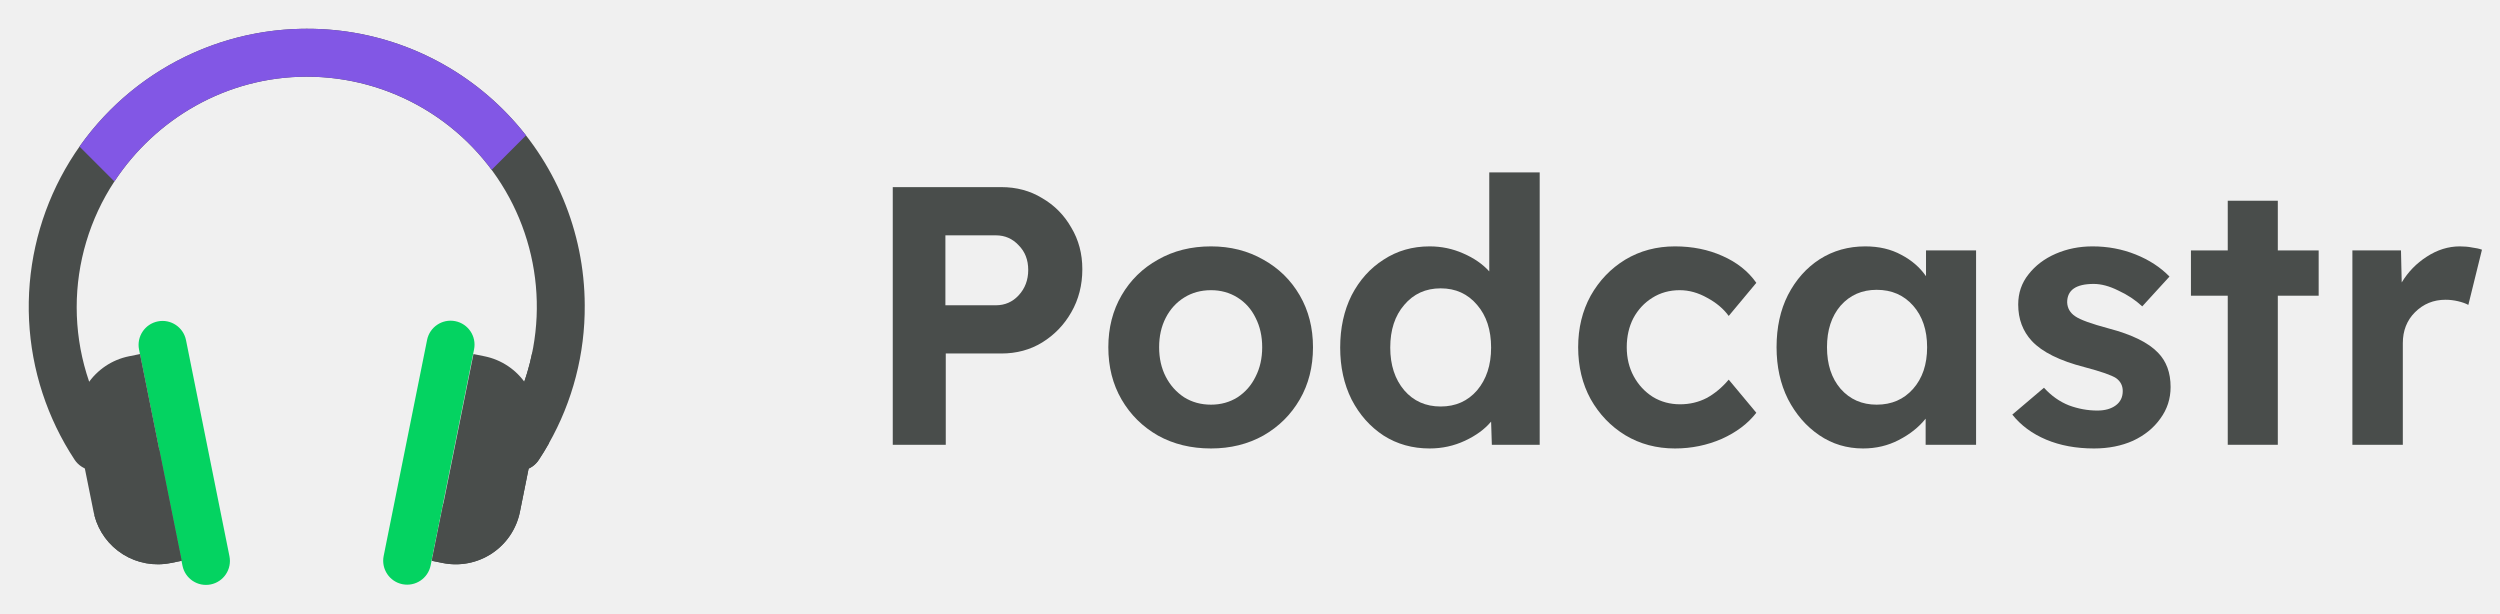
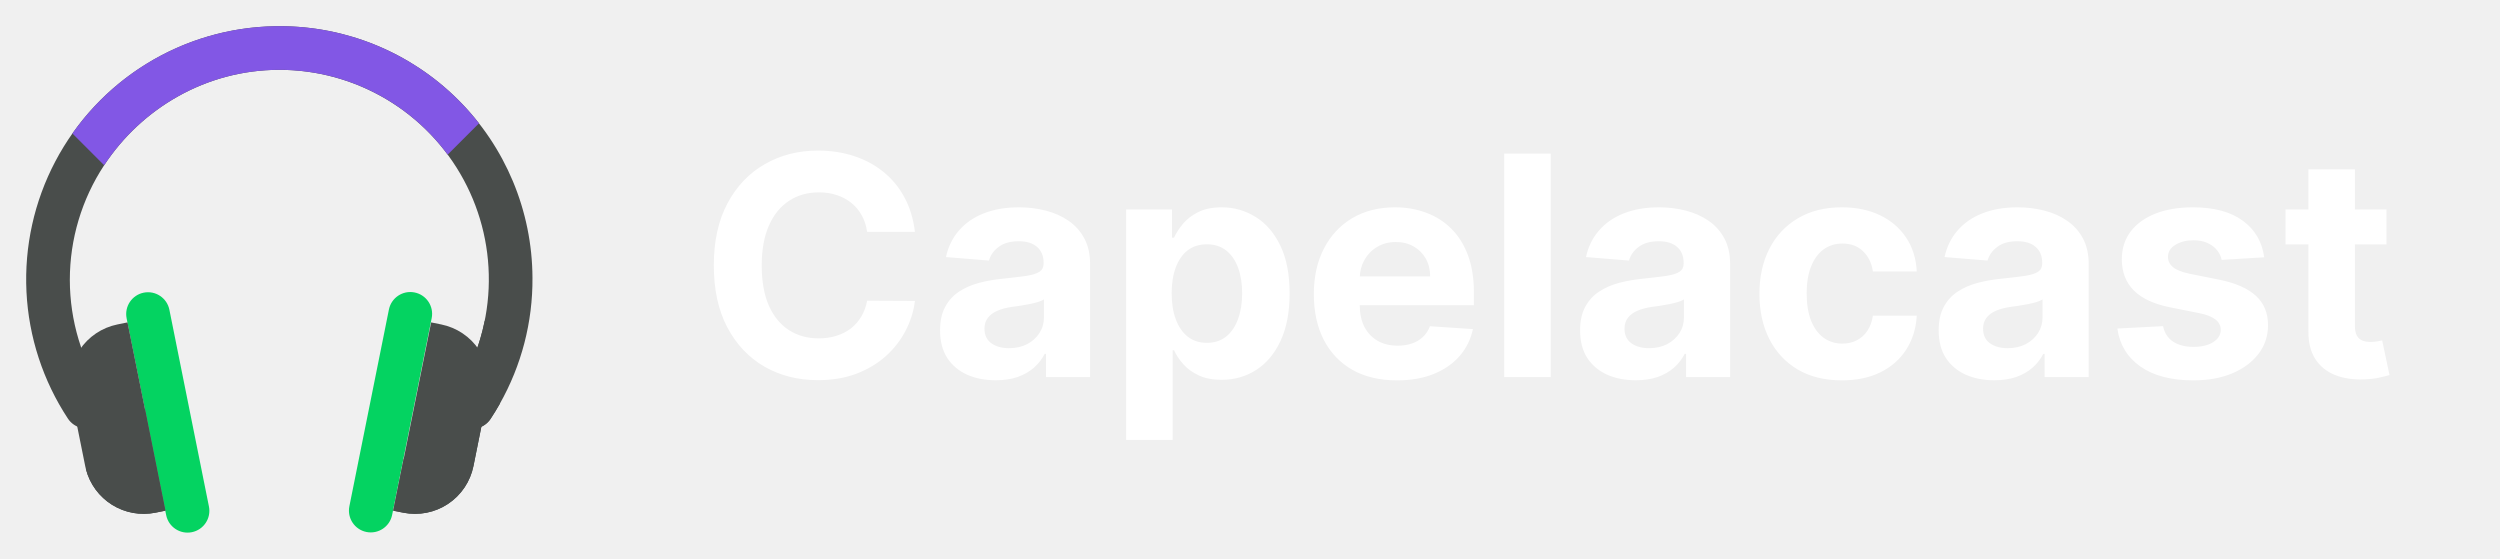
- <svg xmlns="http://www.w3.org/2000/svg" width="163" height="40" viewBox="0 0 163 40" fill="none">
-   <path d="M58.208 29V12.2H65.288C66.28 12.2 67.168 12.44 67.952 12.92C68.752 13.384 69.384 14.024 69.848 14.84C70.328 15.64 70.568 16.544 70.568 17.552C70.568 18.592 70.328 19.528 69.848 20.36C69.384 21.176 68.752 21.832 67.952 22.328C67.168 22.808 66.28 23.048 65.288 23.048H61.664V29H58.208ZM61.64 19.904H64.928C65.52 19.904 66.016 19.688 66.416 19.256C66.832 18.808 67.04 18.256 67.04 17.6C67.04 16.944 66.832 16.408 66.416 15.992C66.016 15.56 65.52 15.344 64.928 15.344H61.64V19.904Z" fill="#494D4B" />
-   <path d="M78.959 29.24C77.663 29.24 76.511 28.96 75.503 28.4C74.495 27.824 73.703 27.04 73.127 26.048C72.551 25.056 72.263 23.92 72.263 22.64C72.263 21.376 72.551 20.248 73.127 19.256C73.703 18.264 74.495 17.488 75.503 16.928C76.511 16.352 77.663 16.064 78.959 16.064C80.223 16.064 81.359 16.352 82.367 16.928C83.375 17.488 84.167 18.264 84.743 19.256C85.319 20.248 85.607 21.376 85.607 22.64C85.607 23.92 85.319 25.056 84.743 26.048C84.167 27.04 83.375 27.824 82.367 28.4C81.359 28.96 80.223 29.24 78.959 29.24ZM78.959 26.384C79.599 26.384 80.175 26.224 80.687 25.904C81.199 25.568 81.591 25.12 81.863 24.56C82.151 24 82.295 23.36 82.295 22.64C82.295 21.92 82.151 21.28 81.863 20.72C81.591 20.16 81.199 19.72 80.687 19.4C80.175 19.08 79.599 18.92 78.959 18.92C78.303 18.92 77.719 19.08 77.207 19.4C76.695 19.72 76.295 20.16 76.007 20.72C75.719 21.28 75.575 21.92 75.575 22.64C75.575 23.36 75.719 24 76.007 24.56C76.295 25.12 76.695 25.568 77.207 25.904C77.719 26.224 78.303 26.384 78.959 26.384Z" fill="#494D4B" />
-   <path d="M93.212 29.24C92.092 29.24 91.092 28.96 90.212 28.4C89.332 27.824 88.636 27.04 88.124 26.048C87.628 25.056 87.38 23.928 87.38 22.664C87.38 21.384 87.628 20.248 88.124 19.256C88.636 18.264 89.332 17.488 90.212 16.928C91.092 16.352 92.092 16.064 93.212 16.064C93.98 16.064 94.708 16.216 95.396 16.52C96.1 16.824 96.668 17.216 97.1 17.696V11.24H100.388V29H97.268L97.22 27.488C96.804 27.984 96.236 28.4 95.516 28.736C94.796 29.072 94.028 29.24 93.212 29.24ZM93.932 26.504C94.908 26.504 95.7 26.152 96.308 25.448C96.916 24.728 97.22 23.8 97.22 22.664C97.22 21.512 96.916 20.584 96.308 19.88C95.7 19.16 94.908 18.8 93.932 18.8C92.956 18.8 92.164 19.16 91.556 19.88C90.948 20.584 90.644 21.512 90.644 22.664C90.644 23.8 90.948 24.728 91.556 25.448C92.164 26.152 92.956 26.504 93.932 26.504Z" fill="#494D4B" />
-   <path d="M109.208 29.24C108.008 29.24 106.928 28.952 105.968 28.376C105.024 27.8 104.272 27.016 103.712 26.024C103.168 25.032 102.896 23.904 102.896 22.64C102.896 21.392 103.168 20.272 103.712 19.28C104.272 18.288 105.024 17.504 105.968 16.928C106.928 16.352 108.008 16.064 109.208 16.064C110.344 16.064 111.376 16.272 112.304 16.688C113.248 17.104 113.984 17.688 114.512 18.44L112.712 20.6C112.376 20.136 111.912 19.744 111.32 19.424C110.728 19.088 110.128 18.92 109.52 18.92C108.848 18.92 108.248 19.088 107.72 19.424C107.208 19.744 106.8 20.184 106.496 20.744C106.208 21.304 106.064 21.936 106.064 22.64C106.064 23.344 106.216 23.976 106.52 24.536C106.824 25.096 107.24 25.544 107.768 25.88C108.296 26.2 108.888 26.36 109.544 26.36C110.168 26.36 110.744 26.224 111.272 25.952C111.8 25.664 112.28 25.264 112.712 24.752L114.512 26.912C113.968 27.616 113.216 28.184 112.256 28.616C111.296 29.032 110.28 29.24 109.208 29.24Z" fill="#494D4B" />
-   <path d="M121.472 29.24C120.416 29.24 119.464 28.952 118.616 28.376C117.768 27.8 117.088 27.016 116.576 26.024C116.08 25.032 115.832 23.904 115.832 22.64C115.832 21.344 116.08 20.208 116.576 19.232C117.088 18.24 117.776 17.464 118.64 16.904C119.52 16.344 120.512 16.064 121.616 16.064C122.512 16.064 123.296 16.248 123.968 16.616C124.64 16.968 125.176 17.432 125.576 18.008V16.328H128.84V29H125.552V27.296C125.104 27.856 124.52 28.32 123.8 28.688C123.096 29.056 122.32 29.24 121.472 29.24ZM122.36 26.384C123.336 26.384 124.128 26.04 124.736 25.352C125.344 24.664 125.648 23.76 125.648 22.64C125.648 21.52 125.344 20.616 124.736 19.928C124.128 19.24 123.336 18.896 122.36 18.896C121.4 18.896 120.616 19.24 120.008 19.928C119.416 20.616 119.12 21.52 119.12 22.64C119.12 23.76 119.416 24.664 120.008 25.352C120.616 26.04 121.4 26.384 122.36 26.384Z" fill="#494D4B" />
-   <path d="M136.531 29.24C135.363 29.24 134.323 29.048 133.411 28.664C132.499 28.28 131.763 27.736 131.203 27.032L133.267 25.28C133.747 25.808 134.291 26.192 134.899 26.432C135.507 26.656 136.123 26.768 136.747 26.768C137.243 26.768 137.643 26.656 137.947 26.432C138.251 26.208 138.403 25.896 138.403 25.496C138.403 25.144 138.259 24.864 137.971 24.656C137.683 24.464 136.995 24.224 135.907 23.936C134.291 23.52 133.147 22.952 132.475 22.232C131.883 21.592 131.587 20.8 131.587 19.856C131.587 19.104 131.811 18.448 132.259 17.888C132.707 17.312 133.299 16.864 134.035 16.544C134.771 16.224 135.571 16.064 136.435 16.064C137.427 16.064 138.363 16.24 139.243 16.592C140.123 16.944 140.859 17.424 141.451 18.032L139.675 19.976C139.227 19.56 138.707 19.216 138.115 18.944C137.539 18.656 137.003 18.512 136.507 18.512C135.355 18.512 134.779 18.912 134.779 19.712C134.795 20.096 134.971 20.4 135.307 20.624C135.627 20.848 136.355 21.112 137.491 21.416C139.011 21.816 140.083 22.344 140.707 23C141.251 23.56 141.523 24.304 141.523 25.232C141.523 26 141.299 26.688 140.851 27.296C140.419 27.904 139.827 28.384 139.075 28.736C138.323 29.072 137.475 29.24 136.531 29.24Z" fill="#494D4B" />
-   <path d="M145.249 29V19.28H142.849V16.328H145.249V13.088H148.513V16.328H151.177V19.28H148.513V29H145.249Z" fill="#494D4B" />
-   <path d="M153.376 29V16.328H156.544L156.592 18.416C157.008 17.728 157.552 17.168 158.224 16.736C158.912 16.288 159.632 16.064 160.384 16.064C160.672 16.064 160.936 16.088 161.176 16.136C161.432 16.168 161.648 16.216 161.824 16.28L160.936 19.88C160.76 19.784 160.536 19.704 160.264 19.64C159.992 19.576 159.72 19.544 159.448 19.544C158.664 19.544 158 19.816 157.456 20.36C156.928 20.888 156.664 21.56 156.664 22.376V29H153.376Z" fill="#494D4B" />
-   <path d="M38.125 19.888C38.149 23.054 37.34 26.171 35.777 28.926C35.575 29.284 35.361 29.634 35.134 29.976C35.023 30.15 34.877 30.3 34.707 30.417C34.537 30.535 34.345 30.617 34.142 30.66C33.94 30.702 33.731 30.704 33.528 30.666C33.325 30.627 33.132 30.548 32.959 30.434C32.786 30.32 32.638 30.173 32.523 30.001C32.408 29.83 32.328 29.637 32.288 29.434C32.247 29.231 32.248 29.022 32.289 28.82C32.33 28.617 32.411 28.424 32.527 28.253C34.019 25.99 34.868 23.364 34.987 20.656C35.105 17.948 34.488 15.259 33.2 12.874C31.912 10.489 30.002 8.497 27.673 7.111C25.344 5.724 22.683 4.995 19.972 5C14.762 5.01 10.142 7.745 7.457 11.832C5.852 14.27 4.998 17.126 5 20.045C5.003 22.964 5.863 25.818 7.473 28.253C7.701 28.599 7.782 29.022 7.699 29.427C7.616 29.834 7.375 30.19 7.029 30.418C6.683 30.646 6.261 30.728 5.855 30.645C5.449 30.561 5.092 30.32 4.864 29.974C3.079 27.265 2.054 24.127 1.895 20.887C1.737 17.647 2.451 14.424 3.962 11.553C5.474 8.683 7.729 6.271 10.491 4.569C13.253 2.868 16.421 1.938 19.664 1.878C19.778 1.876 19.891 1.875 20.005 1.875C24.795 1.865 29.393 3.756 32.791 7.133C36.188 10.511 38.106 15.098 38.125 19.888Z" fill="#494D4B" />
+ <svg xmlns="http://www.w3.org/2000/svg" width="179" height="40" viewBox="0 0 179 40" fill="none">
+   <path d="M65.508 16.602H62.086C62.023 16.159 61.896 15.766 61.703 15.422C61.51 15.073 61.263 14.776 60.961 14.531C60.659 14.287 60.31 14.099 59.914 13.969C59.523 13.838 59.099 13.773 58.641 13.773C57.812 13.773 57.091 13.979 56.477 14.391C55.862 14.797 55.385 15.391 55.047 16.172C54.708 16.948 54.539 17.891 54.539 19C54.539 20.141 54.708 21.099 55.047 21.875C55.391 22.651 55.87 23.237 56.484 23.633C57.099 24.029 57.81 24.227 58.617 24.227C59.07 24.227 59.49 24.167 59.875 24.047C60.266 23.927 60.612 23.753 60.914 23.523C61.216 23.289 61.466 23.005 61.664 22.672C61.867 22.338 62.008 21.958 62.086 21.531L65.508 21.547C65.419 22.281 65.198 22.99 64.844 23.672C64.495 24.349 64.023 24.956 63.43 25.492C62.841 26.023 62.138 26.445 61.32 26.758C60.508 27.065 59.589 27.219 58.562 27.219C57.135 27.219 55.859 26.896 54.734 26.25C53.615 25.604 52.729 24.669 52.078 23.445C51.432 22.221 51.109 20.74 51.109 19C51.109 17.255 51.438 15.771 52.094 14.547C52.75 13.323 53.641 12.391 54.766 11.75C55.891 11.104 57.156 10.781 58.562 10.781C59.49 10.781 60.349 10.912 61.141 11.172C61.938 11.432 62.643 11.812 63.258 12.312C63.872 12.807 64.372 13.414 64.758 14.133C65.148 14.852 65.398 15.675 65.508 16.602ZM71.293 27.227C70.527 27.227 69.845 27.094 69.246 26.828C68.647 26.557 68.173 26.159 67.824 25.633C67.481 25.102 67.309 24.44 67.309 23.648C67.309 22.982 67.431 22.422 67.676 21.969C67.921 21.516 68.254 21.151 68.676 20.875C69.098 20.599 69.577 20.391 70.113 20.25C70.655 20.109 71.223 20.01 71.816 19.953C72.514 19.88 73.077 19.812 73.504 19.75C73.931 19.682 74.241 19.583 74.434 19.453C74.626 19.323 74.723 19.13 74.723 18.875V18.828C74.723 18.333 74.566 17.951 74.254 17.68C73.947 17.409 73.509 17.273 72.941 17.273C72.342 17.273 71.866 17.406 71.512 17.672C71.158 17.932 70.923 18.26 70.809 18.656L67.731 18.406C67.887 17.677 68.194 17.047 68.652 16.516C69.111 15.979 69.702 15.568 70.426 15.281C71.155 14.99 71.999 14.844 72.957 14.844C73.624 14.844 74.262 14.922 74.871 15.078C75.486 15.234 76.03 15.477 76.504 15.805C76.983 16.133 77.361 16.555 77.637 17.07C77.913 17.581 78.051 18.193 78.051 18.906V27H74.894V25.336H74.801C74.608 25.711 74.35 26.042 74.027 26.328C73.704 26.609 73.316 26.831 72.863 26.992C72.41 27.148 71.887 27.227 71.293 27.227ZM72.246 24.93C72.736 24.93 73.168 24.833 73.543 24.641C73.918 24.443 74.212 24.177 74.426 23.844C74.639 23.51 74.746 23.133 74.746 22.711V21.438C74.642 21.505 74.499 21.568 74.316 21.625C74.139 21.677 73.939 21.727 73.715 21.773C73.491 21.815 73.267 21.854 73.043 21.891C72.819 21.922 72.616 21.951 72.434 21.977C72.043 22.034 71.702 22.125 71.41 22.25C71.118 22.375 70.892 22.544 70.731 22.758C70.569 22.966 70.488 23.227 70.488 23.539C70.488 23.992 70.652 24.338 70.981 24.578C71.314 24.812 71.736 24.93 72.246 24.93ZM80.633 31.5V15H83.914V17.016H84.062C84.208 16.693 84.419 16.365 84.695 16.031C84.977 15.693 85.341 15.412 85.789 15.188C86.242 14.958 86.805 14.844 87.477 14.844C88.352 14.844 89.159 15.073 89.898 15.531C90.638 15.984 91.229 16.669 91.672 17.586C92.115 18.497 92.336 19.641 92.336 21.016C92.336 22.354 92.12 23.484 91.688 24.406C91.26 25.323 90.677 26.018 89.938 26.492C89.203 26.961 88.38 27.195 87.469 27.195C86.823 27.195 86.273 27.088 85.82 26.875C85.372 26.662 85.005 26.393 84.719 26.07C84.432 25.742 84.213 25.412 84.062 25.078H83.961V31.5H80.633ZM83.891 21C83.891 21.713 83.99 22.336 84.188 22.867C84.385 23.398 84.672 23.812 85.047 24.109C85.422 24.401 85.878 24.547 86.414 24.547C86.956 24.547 87.414 24.398 87.789 24.102C88.164 23.799 88.448 23.383 88.641 22.852C88.838 22.315 88.938 21.698 88.938 21C88.938 20.307 88.841 19.698 88.648 19.172C88.456 18.646 88.172 18.234 87.797 17.938C87.422 17.641 86.961 17.492 86.414 17.492C85.872 17.492 85.414 17.635 85.039 17.922C84.669 18.208 84.385 18.615 84.188 19.141C83.99 19.667 83.891 20.287 83.891 21ZM100.023 27.234C98.789 27.234 97.727 26.984 96.836 26.484C95.951 25.979 95.268 25.266 94.789 24.344C94.31 23.417 94.07 22.32 94.07 21.055C94.07 19.82 94.31 18.737 94.789 17.805C95.268 16.872 95.943 16.146 96.812 15.625C97.688 15.104 98.713 14.844 99.891 14.844C100.682 14.844 101.419 14.971 102.102 15.227C102.789 15.477 103.388 15.854 103.898 16.359C104.414 16.865 104.815 17.5 105.102 18.266C105.388 19.026 105.531 19.917 105.531 20.938V21.852H95.398V19.789H102.398C102.398 19.31 102.294 18.885 102.086 18.516C101.878 18.146 101.589 17.857 101.219 17.648C100.854 17.435 100.43 17.328 99.945 17.328C99.44 17.328 98.992 17.445 98.602 17.68C98.216 17.909 97.914 18.219 97.695 18.609C97.477 18.995 97.365 19.424 97.359 19.898V21.859C97.359 22.453 97.469 22.966 97.688 23.398C97.912 23.831 98.227 24.164 98.633 24.398C99.039 24.633 99.521 24.75 100.078 24.75C100.448 24.75 100.786 24.698 101.094 24.594C101.401 24.49 101.664 24.333 101.883 24.125C102.102 23.917 102.268 23.662 102.383 23.359L105.461 23.562C105.305 24.302 104.984 24.948 104.5 25.5C104.021 26.047 103.401 26.474 102.641 26.781C101.885 27.083 101.013 27.234 100.023 27.234ZM111.031 11V27H107.703V11H111.031ZM117.119 27.227C116.354 27.227 115.671 27.094 115.072 26.828C114.473 26.557 113.999 26.159 113.65 25.633C113.307 25.102 113.135 24.44 113.135 23.648C113.135 22.982 113.257 22.422 113.502 21.969C113.747 21.516 114.08 21.151 114.502 20.875C114.924 20.599 115.403 20.391 115.939 20.25C116.481 20.109 117.049 20.01 117.643 19.953C118.34 19.88 118.903 19.812 119.33 19.75C119.757 19.682 120.067 19.583 120.26 19.453C120.452 19.323 120.549 19.13 120.549 18.875V18.828C120.549 18.333 120.393 17.951 120.08 17.68C119.773 17.409 119.335 17.273 118.768 17.273C118.169 17.273 117.692 17.406 117.338 17.672C116.984 17.932 116.749 18.26 116.635 18.656L113.557 18.406C113.713 17.677 114.02 17.047 114.479 16.516C114.937 15.979 115.528 15.568 116.252 15.281C116.981 14.99 117.825 14.844 118.783 14.844C119.45 14.844 120.088 14.922 120.697 15.078C121.312 15.234 121.856 15.477 122.33 15.805C122.809 16.133 123.187 16.555 123.463 17.07C123.739 17.581 123.877 18.193 123.877 18.906V27H120.721V25.336H120.627C120.434 25.711 120.176 26.042 119.854 26.328C119.531 26.609 119.143 26.831 118.689 26.992C118.236 27.148 117.713 27.227 117.119 27.227ZM118.072 24.93C118.562 24.93 118.994 24.833 119.369 24.641C119.744 24.443 120.038 24.177 120.252 23.844C120.465 23.51 120.572 23.133 120.572 22.711V21.438C120.468 21.505 120.325 21.568 120.143 21.625C119.965 21.677 119.765 21.727 119.541 21.773C119.317 21.815 119.093 21.854 118.869 21.891C118.645 21.922 118.442 21.951 118.26 21.977C117.869 22.034 117.528 22.125 117.236 22.25C116.945 22.375 116.718 22.544 116.557 22.758C116.395 22.966 116.314 23.227 116.314 23.539C116.314 23.992 116.479 24.338 116.807 24.578C117.14 24.812 117.562 24.93 118.072 24.93ZM131.881 27.234C130.652 27.234 129.594 26.974 128.709 26.453C127.829 25.927 127.152 25.198 126.678 24.266C126.209 23.333 125.975 22.26 125.975 21.047C125.975 19.818 126.212 18.74 126.686 17.812C127.165 16.88 127.844 16.154 128.725 15.633C129.605 15.107 130.652 14.844 131.865 14.844C132.912 14.844 133.829 15.034 134.615 15.414C135.402 15.794 136.024 16.328 136.482 17.016C136.941 17.703 137.193 18.51 137.24 19.438H134.1C134.011 18.838 133.777 18.357 133.396 17.992C133.021 17.622 132.529 17.438 131.92 17.438C131.404 17.438 130.954 17.578 130.568 17.859C130.188 18.135 129.891 18.539 129.678 19.07C129.464 19.602 129.357 20.245 129.357 21C129.357 21.766 129.462 22.417 129.67 22.953C129.883 23.49 130.183 23.898 130.568 24.18C130.954 24.461 131.404 24.602 131.92 24.602C132.3 24.602 132.641 24.523 132.943 24.367C133.251 24.211 133.503 23.984 133.701 23.688C133.904 23.385 134.037 23.023 134.1 22.602H137.24C137.188 23.518 136.938 24.326 136.49 25.023C136.048 25.716 135.436 26.258 134.654 26.648C133.873 27.039 132.949 27.234 131.881 27.234ZM142.793 27.227C142.027 27.227 141.345 27.094 140.746 26.828C140.147 26.557 139.673 26.159 139.324 25.633C138.98 25.102 138.809 24.44 138.809 23.648C138.809 22.982 138.931 22.422 139.176 21.969C139.421 21.516 139.754 21.151 140.176 20.875C140.598 20.599 141.077 20.391 141.613 20.25C142.155 20.109 142.723 20.01 143.316 19.953C144.014 19.88 144.577 19.812 145.004 19.75C145.431 19.682 145.741 19.583 145.934 19.453C146.126 19.323 146.223 19.13 146.223 18.875V18.828C146.223 18.333 146.066 17.951 145.754 17.68C145.447 17.409 145.009 17.273 144.441 17.273C143.842 17.273 143.366 17.406 143.012 17.672C142.658 17.932 142.423 18.26 142.309 18.656L139.23 18.406C139.387 17.677 139.694 17.047 140.152 16.516C140.611 15.979 141.202 15.568 141.926 15.281C142.655 14.99 143.499 14.844 144.457 14.844C145.124 14.844 145.762 14.922 146.371 15.078C146.986 15.234 147.53 15.477 148.004 15.805C148.483 16.133 148.861 16.555 149.137 17.07C149.413 17.581 149.551 18.193 149.551 18.906V27H146.395V25.336H146.301C146.108 25.711 145.85 26.042 145.527 26.328C145.204 26.609 144.816 26.831 144.363 26.992C143.91 27.148 143.387 27.227 142.793 27.227ZM143.746 24.93C144.236 24.93 144.668 24.833 145.043 24.641C145.418 24.443 145.712 24.177 145.926 23.844C146.139 23.51 146.246 23.133 146.246 22.711V21.438C146.142 21.505 145.999 21.568 145.816 21.625C145.639 21.677 145.439 21.727 145.215 21.773C144.991 21.815 144.767 21.854 144.543 21.891C144.319 21.922 144.116 21.951 143.934 21.977C143.543 22.034 143.202 22.125 142.91 22.25C142.618 22.375 142.392 22.544 142.23 22.758C142.069 22.966 141.988 23.227 141.988 23.539C141.988 23.992 142.152 24.338 142.48 24.578C142.814 24.812 143.236 24.93 143.746 24.93ZM162.117 18.422L159.07 18.609C159.018 18.349 158.906 18.115 158.734 17.906C158.563 17.693 158.336 17.523 158.055 17.398C157.779 17.268 157.448 17.203 157.063 17.203C156.547 17.203 156.112 17.312 155.758 17.531C155.404 17.745 155.227 18.031 155.227 18.391C155.227 18.677 155.341 18.919 155.57 19.117C155.799 19.315 156.193 19.474 156.75 19.594L158.922 20.031C160.089 20.271 160.958 20.656 161.531 21.188C162.104 21.719 162.391 22.417 162.391 23.281C162.391 24.068 162.159 24.758 161.695 25.352C161.237 25.945 160.607 26.409 159.805 26.742C159.008 27.07 158.089 27.234 157.047 27.234C155.458 27.234 154.193 26.904 153.25 26.242C152.313 25.576 151.763 24.669 151.602 23.523L154.875 23.352C154.974 23.836 155.214 24.206 155.594 24.461C155.974 24.711 156.461 24.836 157.055 24.836C157.638 24.836 158.107 24.724 158.461 24.5C158.82 24.271 159.003 23.977 159.008 23.617C159.003 23.315 158.875 23.068 158.625 22.875C158.375 22.677 157.99 22.526 157.469 22.422L155.391 22.008C154.219 21.773 153.346 21.367 152.773 20.789C152.206 20.211 151.922 19.474 151.922 18.578C151.922 17.807 152.13 17.143 152.547 16.586C152.969 16.029 153.56 15.599 154.32 15.297C155.086 14.995 155.982 14.844 157.008 14.844C158.523 14.844 159.716 15.164 160.586 15.805C161.461 16.445 161.971 17.318 162.117 18.422ZM170.869 15V17.5H163.643V15H170.869ZM165.283 12.125H168.611V23.312C168.611 23.62 168.658 23.859 168.752 24.031C168.846 24.198 168.976 24.315 169.143 24.383C169.314 24.451 169.512 24.484 169.736 24.484C169.893 24.484 170.049 24.471 170.205 24.445C170.361 24.414 170.481 24.391 170.564 24.375L171.088 26.852C170.921 26.904 170.687 26.963 170.385 27.031C170.083 27.104 169.715 27.148 169.283 27.164C168.481 27.195 167.778 27.088 167.174 26.844C166.575 26.599 166.109 26.219 165.775 25.703C165.442 25.188 165.278 24.537 165.283 23.75V12.125Z" fill="white" />
+   <path d="M38.125 19.888C38.149 23.054 37.34 26.171 35.777 28.926C35.575 29.284 35.361 29.634 35.134 29.976C35.023 30.15 34.877 30.3 34.707 30.417C34.537 30.535 34.345 30.617 34.142 30.66C33.94 30.702 33.731 30.704 33.528 30.666C33.325 30.627 33.132 30.548 32.959 30.434C32.786 30.32 32.638 30.173 32.523 30.001C32.408 29.83 32.328 29.637 32.288 29.434C32.247 29.231 32.248 29.022 32.289 28.82C32.33 28.617 32.411 28.424 32.527 28.253C34.019 25.99 34.868 23.364 34.987 20.656C35.105 17.948 34.488 15.259 33.2 12.874C31.912 10.489 30.002 8.497 27.673 7.111C25.344 5.724 22.683 4.995 19.972 5C14.762 5.01 10.142 7.745 7.457 11.832C5.852 14.27 4.998 17.126 5 20.045C5.003 22.964 5.863 25.818 7.473 28.253C7.701 28.599 7.782 29.022 7.699 29.427C7.616 29.834 7.375 30.19 7.029 30.418C6.683 30.646 6.261 30.728 5.855 30.645C5.449 30.561 5.092 30.32 4.864 29.974C3.079 27.265 2.054 24.127 1.895 20.887C1.737 17.647 2.451 14.424 3.962 11.553C5.474 8.683 7.729 6.271 10.491 4.569C13.253 2.868 16.421 1.938 19.664 1.878C19.778 1.876 19.891 1.875 20.005 1.875C24.795 1.865 29.393 3.756 32.791 7.133C36.188 10.511 38.106 15.098 38.125 19.888V19.888Z" fill="#494D4B" />
  <path d="M9.066 22.794L11.898 36.882C12.068 37.728 12.891 38.275 13.737 38.105C14.582 37.935 15.13 37.112 14.96 36.266L12.128 22.179C11.958 21.333 11.135 20.785 10.289 20.955C9.444 21.125 8.896 21.949 9.066 22.794Z" fill="#04D361" />
  <path d="M11.844 36.564L11.126 36.709C10.059 36.923 8.95 36.722 8.027 36.147C7.103 35.572 6.434 34.665 6.157 33.612C6.136 33.531 6.116 33.45 6.1 33.367L5.071 28.256C4.848 27.146 5.075 25.993 5.701 25.051C6.328 24.108 7.303 23.453 8.413 23.229L9.13 23.084L10.39 29.341L11.844 36.564Z" fill="#494D4B" />
  <path d="M11.844 36.564L11.126 36.709C10.059 36.923 8.95 36.722 8.027 36.147C7.103 35.572 6.434 34.665 6.157 33.612C7.674 32.298 9.09 30.87 10.39 29.341L11.844 36.564Z" fill="#494D4B" />
  <path d="M36.148 27.087L35.777 28.926C35.575 29.284 35.361 29.634 35.134 29.976C35.023 30.15 34.877 30.3 34.707 30.417C34.537 30.534 34.345 30.617 34.142 30.659C33.94 30.702 33.731 30.704 33.528 30.665C33.325 30.627 33.132 30.548 32.959 30.434C32.786 30.32 32.638 30.173 32.523 30.001C32.408 29.829 32.328 29.637 32.288 29.434C32.247 29.231 32.248 29.022 32.289 28.819C32.33 28.617 32.411 28.424 32.527 28.253C33.587 26.65 34.326 24.858 34.705 22.974C35.293 23.467 35.737 24.109 35.991 24.833C36.245 25.557 36.299 26.335 36.148 27.087Z" fill="#494D4B" />
-   <path d="M34.295 8.83L32.054 11.071C30.657 9.182 28.836 7.649 26.737 6.594C24.638 5.54 22.321 4.993 19.972 5C14.762 5.01 10.142 7.745 7.457 11.832L5.184 9.559C6.823 7.229 8.988 5.32 11.505 3.985C14.021 2.651 16.816 1.929 19.664 1.878C19.778 1.876 19.891 1.875 20.005 1.875C22.759 1.869 25.479 2.492 27.955 3.698C30.432 4.903 32.601 6.658 34.295 8.83Z" fill="#8257E5" />
+   <path d="M34.295 8.83L32.054 11.071C30.657 9.182 28.836 7.649 26.737 6.594C24.638 5.54 22.321 4.993 19.972 5C14.762 5.01 10.142 7.745 7.457 11.832L5.184 9.559C6.823 7.229 8.988 5.32 11.505 3.985C14.021 2.651 16.816 1.929 19.664 1.878C19.778 1.876 19.891 1.875 20.005 1.875C22.759 1.869 25.479 2.492 27.955 3.698C30.432 4.903 32.601 6.658 34.295 8.83V8.83Z" fill="#8257E5" />
  <path d="M27.846 22.163L25.015 36.251C24.845 37.097 25.392 37.92 26.238 38.09C27.084 38.26 27.907 37.712 28.077 36.867L30.909 22.779C31.079 21.933 30.531 21.11 29.685 20.94C28.84 20.77 28.016 21.318 27.846 22.163Z" fill="#04D361" />
-   <path d="M34.929 28.256L33.9 33.367C33.677 34.477 33.022 35.452 32.079 36.079C31.137 36.705 29.984 36.932 28.874 36.709L28.156 36.564L28.9 32.871L30.869 23.084L31.587 23.229C32.697 23.453 33.672 24.108 34.299 25.05C34.386 25.18 34.465 25.314 34.536 25.453C34.982 26.315 35.12 27.304 34.929 28.256Z" fill="#494D4B" />
-   <path d="M34.929 28.256L33.9 33.367C33.677 34.477 33.022 35.452 32.079 36.079C31.137 36.705 29.984 36.932 28.874 36.709L28.156 36.564L28.9 32.871C31.04 30.609 32.93 28.122 34.536 25.453C34.982 26.315 35.12 27.304 34.929 28.256Z" fill="#494D4B" />
+   <path d="M34.929 28.256L33.9 33.367C33.677 34.477 33.022 35.452 32.079 36.079C31.137 36.705 29.984 36.932 28.874 36.709L28.156 36.564L28.9 32.871L30.869 23.084L31.587 23.229C32.697 23.453 33.672 24.108 34.299 25.05C34.386 25.18 34.465 25.314 34.536 25.453C34.982 26.315 35.12 27.304 34.929 28.256V28.256Z" fill="#494D4B" />
+   <path d="M34.929 28.256L33.9 33.367C33.677 34.477 33.022 35.452 32.079 36.079C31.137 36.705 29.984 36.932 28.874 36.709L28.156 36.564L28.9 32.871C31.04 30.609 32.93 28.122 34.536 25.453C34.982 26.315 35.12 27.304 34.929 28.256V28.256Z" fill="#494D4B" />
</svg>
